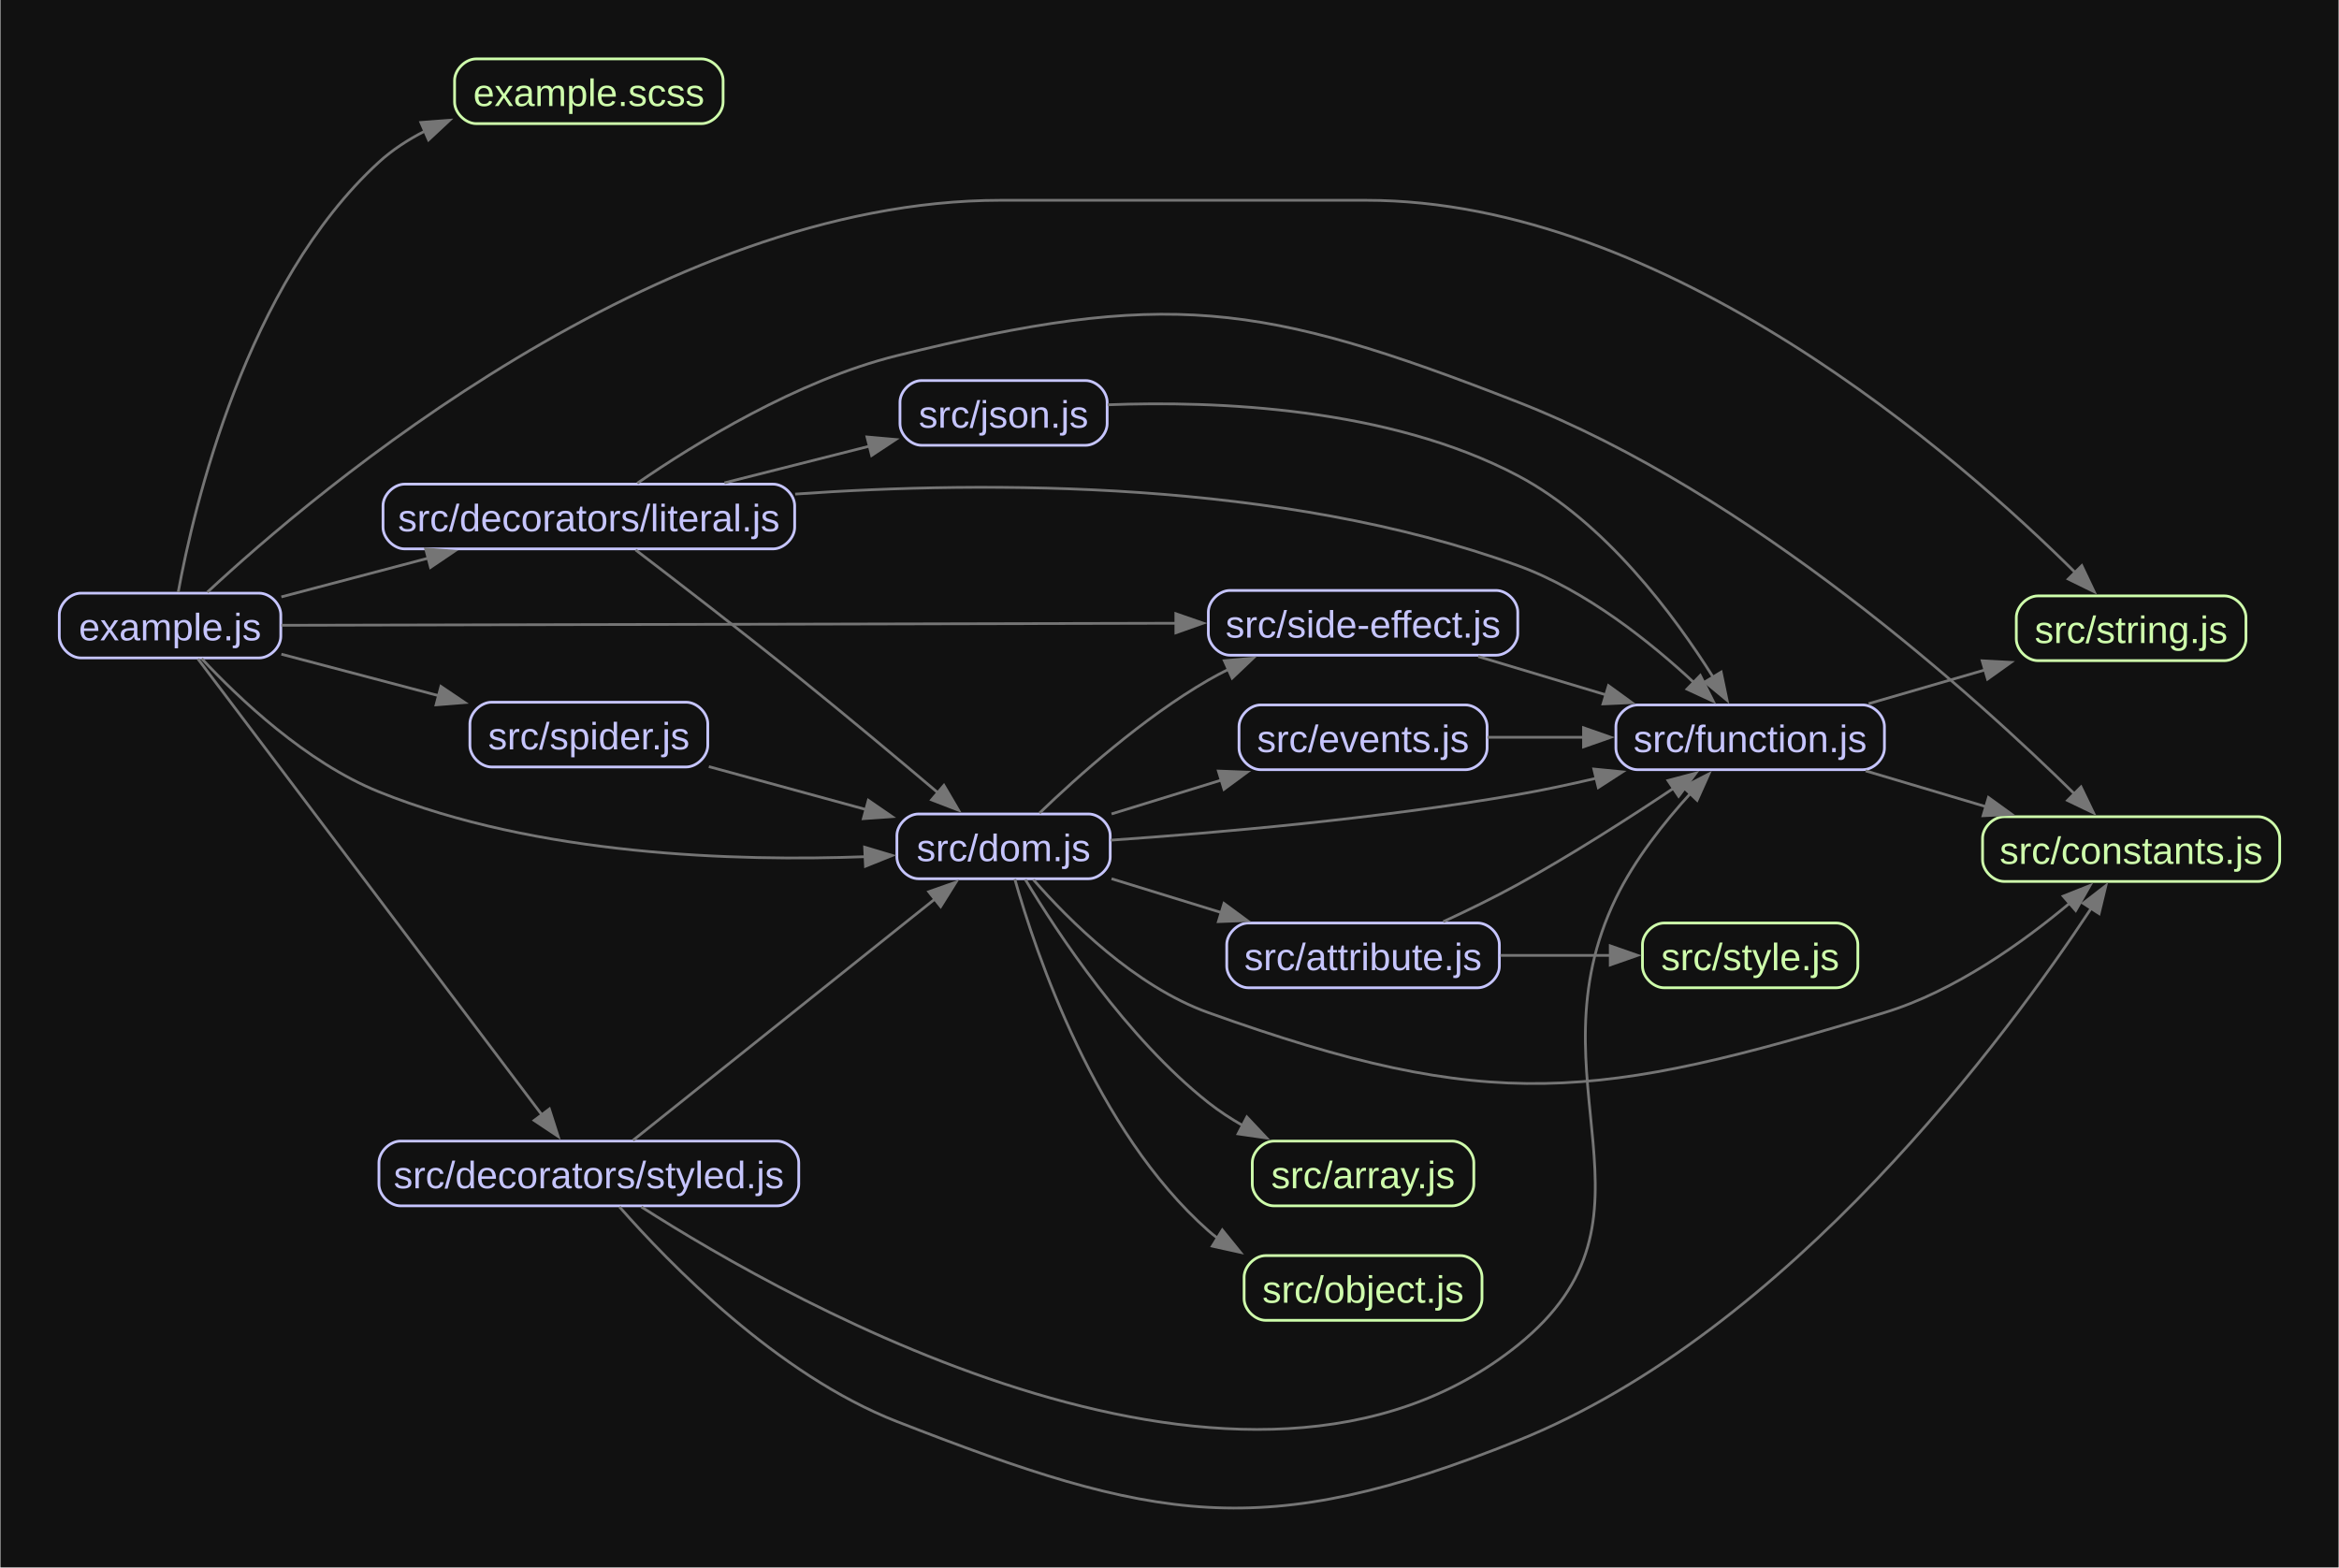
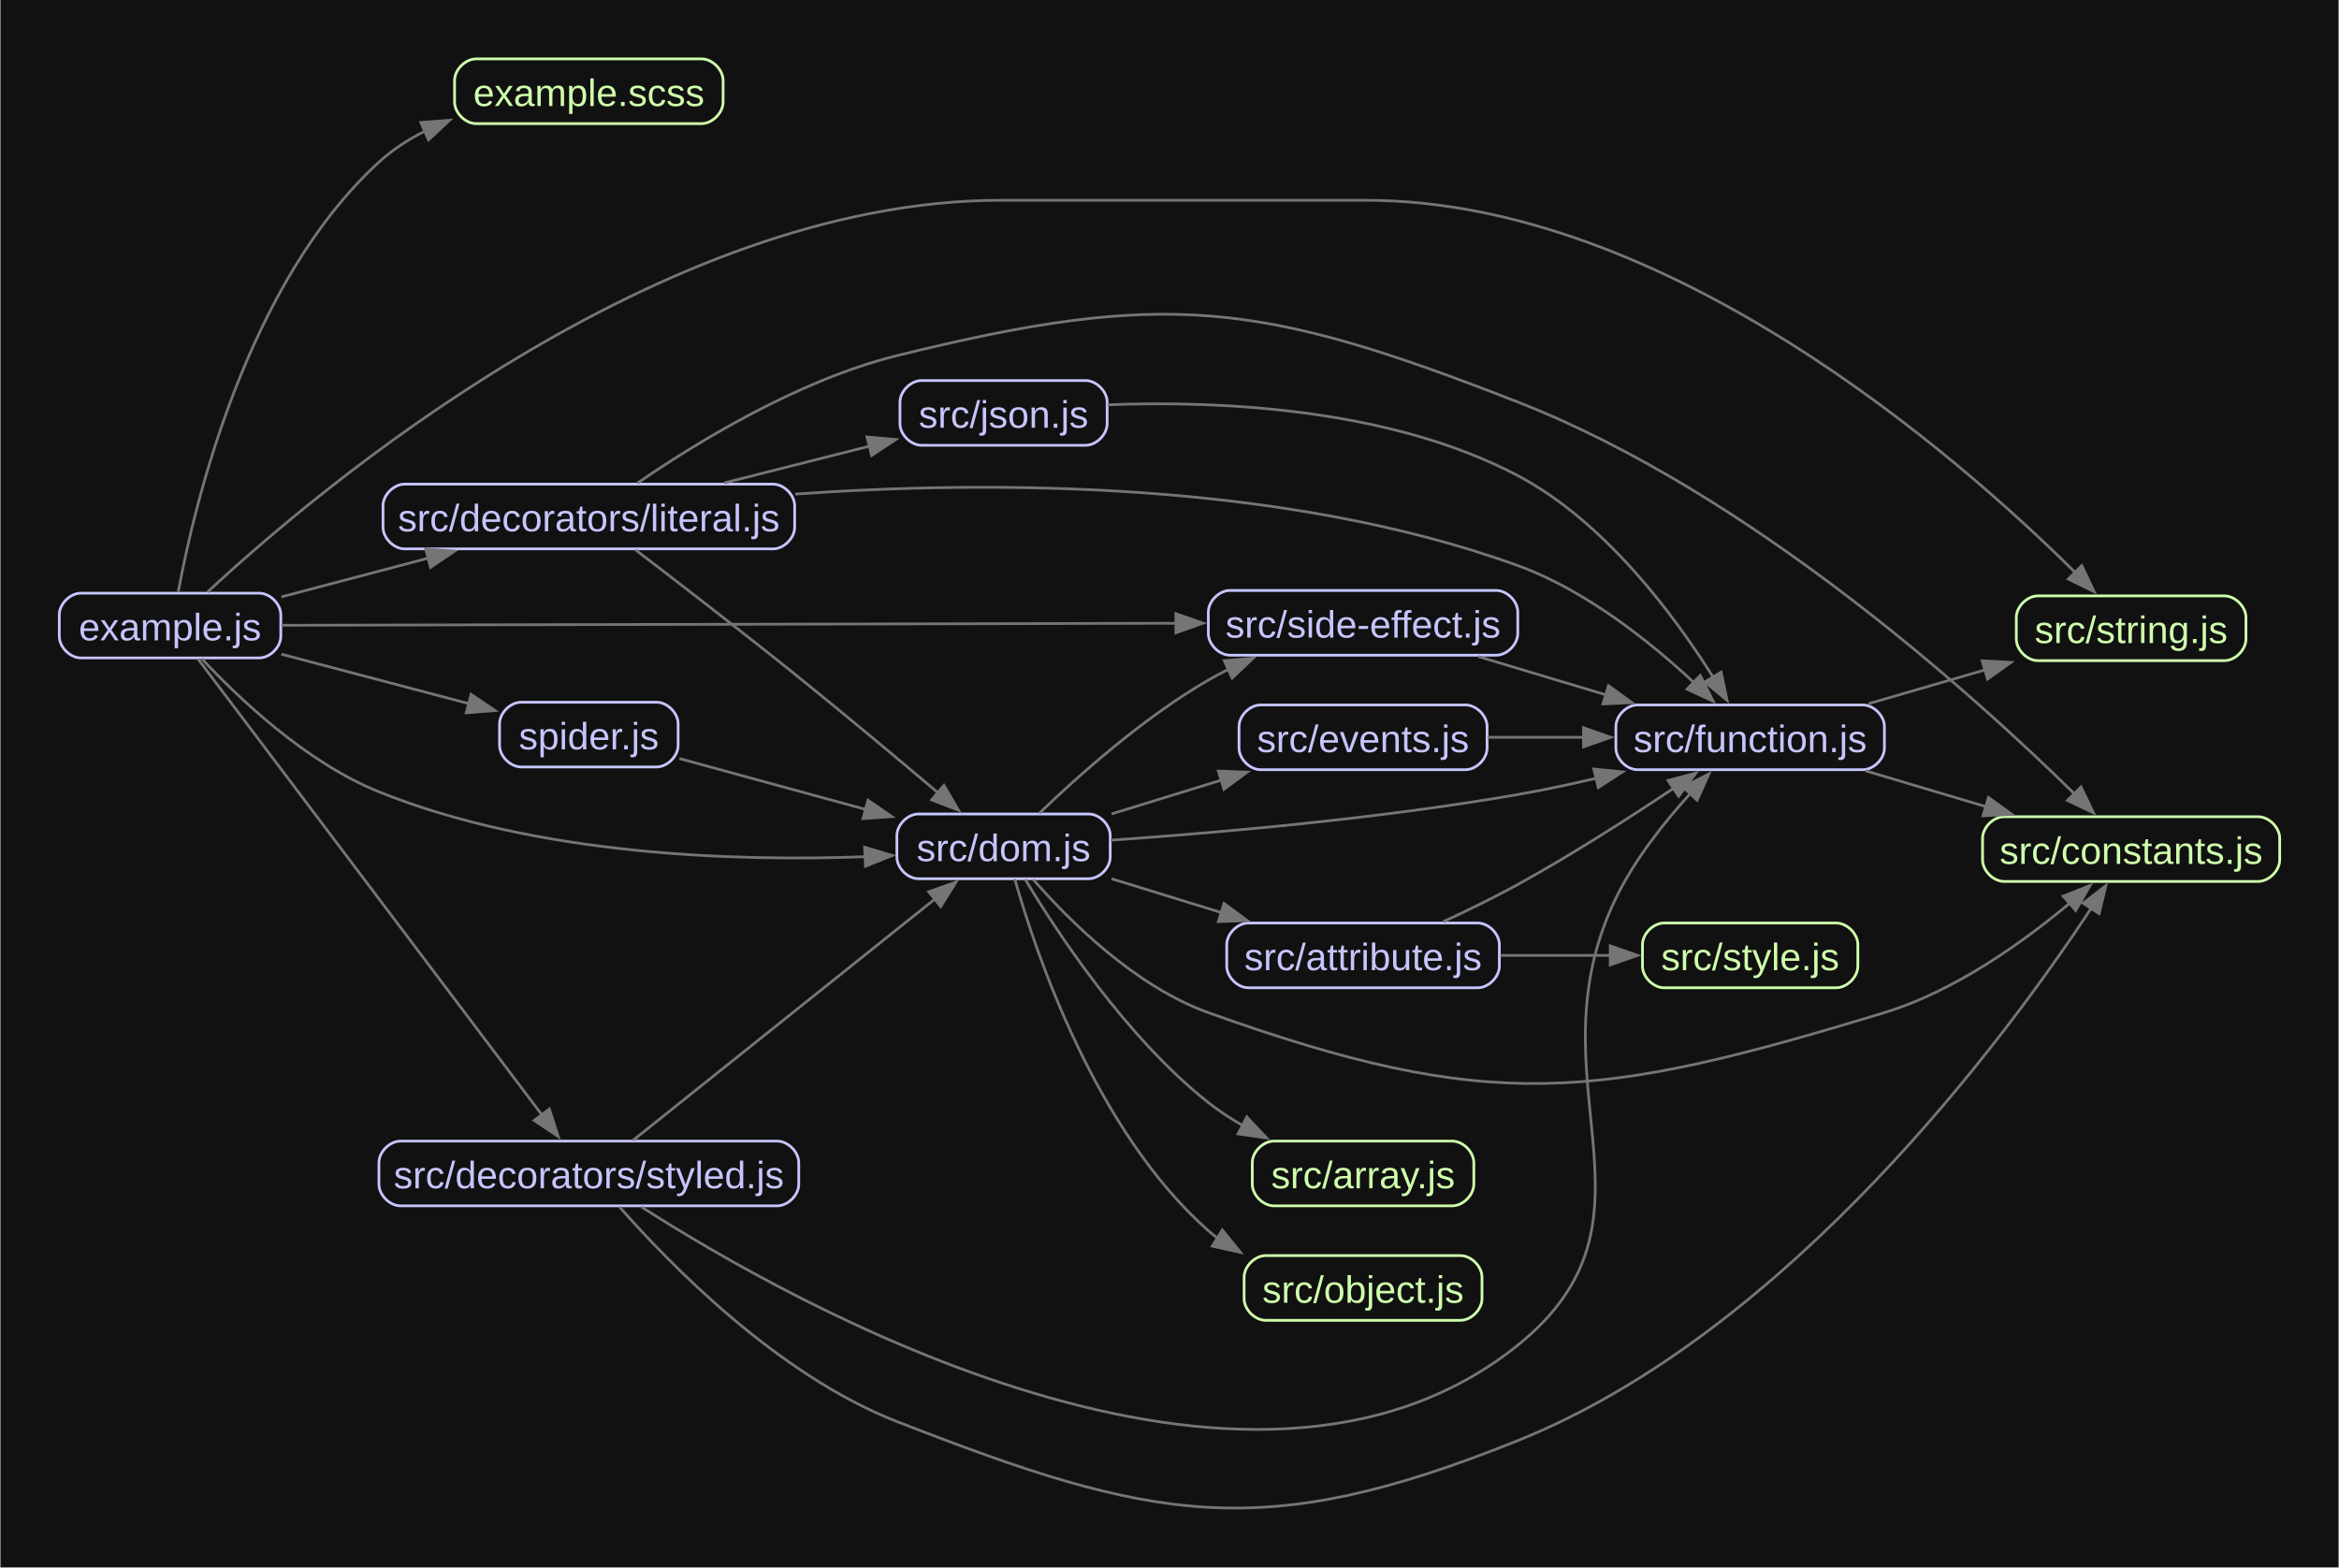
<svg xmlns="http://www.w3.org/2000/svg" width="858pt" height="575pt" viewBox="0.00 0.00 857.70 575.00">
  <g id="graph0" class="graph" transform="scale(1 1) rotate(0) translate(21.6 553.4)">
    <polygon fill="#111111" stroke="none" points="-21.6,21.6 -21.6,-553.4 836.1,-553.4 836.1,21.6 -21.6,21.6" />
    <g id="node1" class="node">
      <path fill="none" stroke="#c6c5fe" d="M73.33,-335.8C73.33,-335.8 7.92,-335.8 7.92,-335.8 3.96,-335.8 0,-331.85 0,-327.89 0,-327.89 0,-319.97 0,-319.97 0,-316.01 3.96,-312.05 7.92,-312.05 7.92,-312.05 73.33,-312.05 73.33,-312.05 77.29,-312.05 81.25,-316.01 81.25,-319.97 81.25,-319.97 81.25,-327.89 81.25,-327.89 81.25,-331.85 77.29,-335.8 73.33,-335.8" />
      <text text-anchor="middle" x="40.62" y="-318.5" font-family="Arial" font-size="14.00" fill="#c6c5fe">example.js</text>
    </g>
    <g id="node2" class="node">
      <path fill="none" stroke="#cfffac" d="M235.58,-531.8C235.58,-531.8 152.92,-531.8 152.92,-531.8 148.96,-531.8 145,-527.85 145,-523.89 145,-523.89 145,-515.97 145,-515.97 145,-512.01 148.96,-508.05 152.92,-508.05 152.92,-508.05 235.58,-508.05 235.58,-508.05 239.54,-508.05 243.5,-512.01 243.5,-515.97 243.5,-515.97 243.5,-523.89 243.5,-523.89 243.5,-527.85 239.54,-531.8 235.58,-531.8" />
      <text text-anchor="middle" x="194.25" y="-514.5" font-family="Arial" font-size="14.00" fill="#cfffac">example.scss</text>
    </g>
    <g id="edge1" class="edge">
      <path fill="none" stroke="#757575" d="M43.62,-336.16C49.29,-367.11 68.39,-449.23 117.25,-493.93 122.19,-498.45 127.96,-502.19 134.06,-505.29" />
      <polygon fill="#757575" stroke="#757575" points="132.62,-508.48 143.18,-509.29 135.44,-502.07 132.62,-508.48" />
    </g>
    <g id="node3" class="node">
+       <path fill="none" stroke="#c6c5fe" d="M219.08,-295.8C219.08,-295.8 169.42,-295.8 169.42,-295.8 165.46,-295.8 161.5,-291.85 161.5,-287.89 161.5,-287.89 161.5,-279.97 161.5,-279.97 161.5,-276.01 165.46,-272.05 169.42,-272.05 169.42,-272.05 219.08,-272.05 219.08,-272.05 223.04,-272.05 227,-276.01 227,-279.97 227,-279.97 227,-287.89 227,-287.89 227,-291.85 223.04,-295.8 219.08,-295.8" />
+       <text text-anchor="middle" x="194.25" y="-278.5" font-family="Arial" font-size="14.00" fill="#c6c5fe">spider.js</text>
+     </g>
+     <g id="edge2" class="edge">
+       <path fill="none" stroke="#757575" d="M81.46,-313.42C102.68,-307.82 128.8,-300.93 150.45,-295.22" />
+       <polygon fill="#757575" stroke="#757575" points="151.07,-298.68 159.85,-292.74 149.29,-291.91 151.07,-298.68" />
+     </g>
+     <g id="node4" class="node">
      <path fill="none" stroke="#c6c5fe" d="M261.83,-375.8C261.83,-375.8 126.67,-375.8 126.67,-375.8 122.71,-375.8 118.75,-371.85 118.75,-367.89 118.75,-367.89 118.75,-359.97 118.75,-359.97 118.75,-356.01 122.71,-352.05 126.67,-352.05 126.67,-352.05 261.83,-352.05 261.83,-352.05 265.79,-352.05 269.75,-356.01 269.75,-359.97 269.75,-359.97 269.75,-367.89 269.75,-367.89 269.75,-371.85 265.79,-375.8 261.83,-375.8" />
      <text text-anchor="middle" x="194.25" y="-358.5" font-family="Arial" font-size="14.00" fill="#c6c5fe">src/decorators/literal.js</text>
    </g>
-     <g id="edge2" class="edge">
+     <g id="edge3" class="edge">
      <path fill="none" stroke="#757575" d="M81.46,-334.44C97.96,-338.79 117.41,-343.92 135.42,-348.67" />
      <polygon fill="#757575" stroke="#757575" points="134.39,-352.02 144.95,-351.19 136.17,-345.25 134.39,-352.02" />
    </g>
-     <g id="node4" class="node">
+     <g id="node5" class="node">
      <path fill="none" stroke="#c6c5fe" d="M263.33,-134.8C263.33,-134.8 125.17,-134.8 125.17,-134.8 121.21,-134.8 117.25,-130.85 117.25,-126.89 117.25,-126.89 117.25,-118.97 117.25,-118.97 117.25,-115.01 121.21,-111.05 125.17,-111.05 125.17,-111.05 263.33,-111.05 263.33,-111.05 267.29,-111.05 271.25,-115.01 271.25,-118.97 271.25,-118.97 271.25,-126.89 271.25,-126.89 271.25,-130.85 267.29,-134.8 263.33,-134.8" />
      <text text-anchor="middle" x="194.25" y="-117.5" font-family="Arial" font-size="14.00" fill="#c6c5fe">src/decorators/styled.js</text>
    </g>
-     <g id="edge3" class="edge">
+     <g id="edge4" class="edge">
      <path fill="none" stroke="#757575" d="M50.88,-311.66C75.94,-278.44 145.35,-186.43 177.06,-144.39" />
      <polygon fill="#757575" stroke="#757575" points="179.78,-146.59 183.01,-136.5 174.19,-142.38 179.78,-146.59" />
    </g>
-     <g id="node5" class="node">
+     <g id="node6" class="node">
      <path fill="none" stroke="#c6c5fe" d="M377.58,-254.8C377.58,-254.8 315.17,-254.8 315.17,-254.8 311.21,-254.8 307.25,-250.85 307.25,-246.89 307.25,-246.89 307.25,-238.97 307.25,-238.97 307.25,-235.01 311.21,-231.05 315.17,-231.05 315.17,-231.05 377.58,-231.05 377.58,-231.05 381.54,-231.05 385.5,-235.01 385.5,-238.97 385.5,-238.97 385.5,-246.89 385.5,-246.89 385.5,-250.85 381.54,-254.8 377.58,-254.8" />
      <text text-anchor="middle" x="346.38" y="-237.5" font-family="Arial" font-size="14.00" fill="#c6c5fe">src/dom.js</text>
    </g>
-     <g id="edge4" class="edge">
+     <g id="edge5" class="edge">
      <path fill="none" stroke="#757575" d="M52.25,-311.79C65.74,-297.31 90.5,-273.71 117.25,-262.93 175.33,-239.52 248.3,-237.35 295.85,-239.14" />
      <polygon fill="#757575" stroke="#757575" points="295.41,-242.62 305.56,-239.58 295.73,-235.63 295.41,-242.62" />
    </g>
-     <g id="node6" class="node">
+     <g id="node7" class="node">
      <path fill="none" stroke="#c6c5fe" d="M527.08,-336.8C527.08,-336.8 429.42,-336.8 429.42,-336.8 425.46,-336.8 421.5,-332.85 421.5,-328.89 421.5,-328.89 421.5,-320.97 421.5,-320.97 421.5,-317.01 425.46,-313.05 429.42,-313.05 429.42,-313.05 527.08,-313.05 527.08,-313.05 531.04,-313.05 535,-317.01 535,-320.97 535,-320.97 535,-328.89 535,-328.89 535,-332.85 531.04,-336.8 527.08,-336.8" />
      <text text-anchor="middle" x="478.25" y="-319.5" font-family="Arial" font-size="14.00" fill="#c6c5fe">src/side-effect.js</text>
    </g>
-     <g id="edge5" class="edge">
+     <g id="edge6" class="edge">
      <path fill="none" stroke="#757575" d="M81.44,-324.02C156.07,-324.19 317.73,-324.56 409.69,-324.77" />
      <polygon fill="#757575" stroke="#757575" points="409.57,-328.27 419.58,-324.8 409.59,-321.27 409.57,-328.27" />
-     </g>
-     <g id="node7" class="node">
-       <path fill="none" stroke="#c6c5fe" d="M229.96,-295.8C229.96,-295.8 158.54,-295.8 158.54,-295.8 154.58,-295.8 150.62,-291.85 150.62,-287.89 150.62,-287.89 150.62,-279.97 150.62,-279.97 150.62,-276.01 154.58,-272.05 158.54,-272.05 158.54,-272.05 229.96,-272.05 229.96,-272.05 233.92,-272.05 237.88,-276.01 237.88,-279.97 237.88,-279.97 237.88,-287.89 237.88,-287.89 237.88,-291.85 233.92,-295.8 229.96,-295.8" />
-       <text text-anchor="middle" x="194.25" y="-278.5" font-family="Arial" font-size="14.00" fill="#c6c5fe">src/spider.js</text>
-     </g>
-     <g id="edge6" class="edge">
-       <path fill="none" stroke="#757575" d="M81.46,-313.42C99.14,-308.76 120.21,-303.2 139.27,-298.17" />
-       <polygon fill="#757575" stroke="#757575" points="139.98,-301.6 148.76,-295.67 138.2,-294.83 139.98,-301.6" />
    </g>
    <g id="node8" class="node">
      <path fill="none" stroke="#cfffac" d="M794.21,-334.8C794.21,-334.8 725.79,-334.8 725.79,-334.8 721.83,-334.8 717.88,-330.85 717.88,-326.89 717.88,-326.89 717.88,-318.97 717.88,-318.97 717.88,-315.01 721.83,-311.05 725.79,-311.05 725.79,-311.05 794.21,-311.05 794.21,-311.05 798.17,-311.05 802.12,-315.01 802.12,-318.97 802.12,-318.97 802.12,-326.89 802.12,-326.89 802.12,-330.85 798.17,-334.8 794.21,-334.8" />
      <text text-anchor="middle" x="760" y="-317.5" font-family="Arial" font-size="14.00" fill="#cfffac">src/string.js</text>
    </g>
    <g id="edge7" class="edge">
      <path fill="none" stroke="#757575" d="M54.32,-336.17C93.86,-372.95 219.7,-479.93 345.38,-479.93 345.38,-479.93 345.38,-479.93 479.25,-479.93 589.71,-479.93 696.93,-385.69 739.63,-343.24" />
      <polygon fill="#757575" stroke="#757575" points="741.91,-345.9 746.45,-336.33 736.93,-340.98 741.91,-345.9" />
    </g>
-     <g id="edge11" class="edge">
+     <g id="edge8" class="edge">
+       <path fill="none" stroke="#757575" d="M227.46,-275.13C247.36,-269.7 273.3,-262.61 295.78,-256.47" />
+       <polygon fill="#757575" stroke="#757575" points="296.65,-259.86 305.38,-253.85 294.81,-253.11 296.65,-259.86" />
+     </g>
+     <g id="edge12" class="edge">
      <path fill="none" stroke="#757575" d="M211.4,-351.67C226.87,-339.85 250.83,-321.39 271.25,-304.93 288.67,-290.89 308.05,-274.66 322.62,-262.33" />
      <polygon fill="#757575" stroke="#757575" points="324.5,-265.32 329.86,-256.18 319.97,-259.98 324.5,-265.32" />
    </g>
    <g id="node11" class="node">
      <path fill="none" stroke="#c6c5fe" d="M661.58,-294.8C661.58,-294.8 578.92,-294.8 578.92,-294.8 574.96,-294.8 571,-290.85 571,-286.89 571,-286.89 571,-278.97 571,-278.97 571,-275.01 574.96,-271.05 578.92,-271.05 578.92,-271.05 661.58,-271.05 661.58,-271.05 665.54,-271.05 669.5,-275.01 669.5,-278.97 669.5,-278.97 669.5,-286.89 669.5,-286.89 669.5,-290.85 665.54,-294.8 661.58,-294.8" />
      <text text-anchor="middle" x="620.25" y="-277.5" font-family="Arial" font-size="14.00" fill="#c6c5fe">src/function.js</text>
    </g>
-     <g id="edge12" class="edge">
+     <g id="edge13" class="edge">
      <path fill="none" stroke="#757575" d="M269.94,-372.15C340.47,-377.13 448.09,-377.41 535,-345.93 560.07,-336.85 583.94,-317.64 599.83,-302.81" />
      <polygon fill="#757575" stroke="#757575" points="601.95,-305.63 606.7,-296.16 597.08,-300.6 601.95,-305.63" />
    </g>
    <g id="node13" class="node">
      <path fill="none" stroke="#cfffac" d="M806.58,-253.8C806.58,-253.8 713.42,-253.8 713.42,-253.8 709.46,-253.8 705.5,-249.85 705.5,-245.89 705.5,-245.89 705.5,-237.97 705.5,-237.97 705.5,-234.01 709.46,-230.05 713.42,-230.05 713.42,-230.05 806.58,-230.05 806.58,-230.05 810.54,-230.05 814.5,-234.01 814.5,-237.97 814.5,-237.97 814.5,-245.89 814.5,-245.89 814.5,-249.85 810.54,-253.8 806.58,-253.8" />
      <text text-anchor="middle" x="760" y="-236.5" font-family="Arial" font-size="14.00" fill="#cfffac">src/constants.js</text>
    </g>
-     <g id="edge10" class="edge">
+     <g id="edge11" class="edge">
      <path fill="none" stroke="#757575" d="M212.03,-376.14C233.05,-390.61 270.77,-413.91 307.25,-422.93 405.79,-447.3 440.46,-442.88 535,-405.93 620.61,-372.47 702.98,-297.85 739.43,-261.96" />
      <polygon fill="#757575" stroke="#757575" points="741.61,-264.73 746.21,-255.19 736.66,-259.77 741.61,-264.73" />
    </g>
    <g id="node14" class="node">
      <path fill="none" stroke="#c6c5fe" d="M376.46,-413.8C376.46,-413.8 316.29,-413.8 316.29,-413.8 312.33,-413.8 308.38,-409.85 308.38,-405.89 308.38,-405.89 308.38,-397.97 308.38,-397.97 308.38,-394.01 312.33,-390.05 316.29,-390.05 316.29,-390.05 376.46,-390.05 376.46,-390.05 380.42,-390.05 384.38,-394.01 384.38,-397.97 384.38,-397.97 384.38,-405.89 384.38,-405.89 384.38,-409.85 380.42,-413.8 376.46,-413.8" />
      <text text-anchor="middle" x="346.38" y="-396.5" font-family="Arial" font-size="14.00" fill="#c6c5fe">src/json.js</text>
    </g>
-     <g id="edge13" class="edge">
+     <g id="edge14" class="edge">
      <path fill="none" stroke="#757575" d="M243.99,-376.27C261.13,-380.6 280.36,-385.47 297.43,-389.79" />
      <polygon fill="#757575" stroke="#757575" points="296.27,-393.11 306.83,-392.17 297.99,-386.32 296.27,-393.11" />
    </g>
-     <g id="edge15" class="edge">
+     <g id="edge16" class="edge">
      <path fill="none" stroke="#757575" d="M210.47,-135.1C236.55,-155.94 289.96,-198.64 321.19,-223.6" />
      <polygon fill="#757575" stroke="#757575" points="318.93,-226.28 328.93,-229.79 323.31,-220.81 318.93,-226.28" />
    </g>
-     <g id="edge16" class="edge">
+     <g id="edge17" class="edge">
      <path fill="none" stroke="#757575" d="M213.52,-110.67C268.73,-75.29 436.13,19.59 535,-59.93 593.15,-106.7 538.49,-156.76 571,-223.93 577.85,-238.07 588.72,-251.79 598.42,-262.43" />
      <polygon fill="#757575" stroke="#757575" points="595.7,-264.66 605.13,-269.5 600.78,-259.83 595.7,-264.66" />
    </g>
-     <g id="edge14" class="edge">
+     <g id="edge15" class="edge">
      <path fill="none" stroke="#757575" d="M205.47,-110.7C223.53,-90.1 263.37,-49.04 307.25,-31.93 401.6,4.86 441.04,12.85 535,-24.93 634.95,-65.11 714.84,-173.9 745.48,-220.39" />
      <polygon fill="#757575" stroke="#757575" points="742.38,-222.05 750.75,-228.54 748.26,-218.24 742.38,-222.05" />
    </g>
-     <g id="edge23" class="edge">
+     <g id="edge24" class="edge">
      <path fill="none" stroke="#757575" d="M359.54,-255.11C373.49,-268.54 397.55,-290.08 421.5,-303.93 423.93,-305.33 426.47,-306.68 429.07,-307.96" />
      <polygon fill="#757575" stroke="#757575" points="427.35,-311.02 437.91,-311.94 430.23,-304.64 427.35,-311.02" />
    </g>
    <g id="node9" class="node">
      <path fill="none" stroke="#cfffac" d="M510.96,-134.8C510.96,-134.8 445.54,-134.8 445.54,-134.8 441.58,-134.8 437.62,-130.85 437.62,-126.89 437.62,-126.89 437.62,-118.97 437.62,-118.97 437.62,-115.01 441.58,-111.05 445.54,-111.05 445.54,-111.05 510.96,-111.05 510.96,-111.05 514.92,-111.05 518.88,-115.01 518.88,-118.97 518.88,-118.97 518.88,-126.89 518.88,-126.89 518.88,-130.85 514.92,-134.8 510.96,-134.8" />
      <text text-anchor="middle" x="478.25" y="-117.5" font-family="Arial" font-size="14.00" fill="#cfffac">src/array.js</text>
    </g>
-     <g id="edge17" class="edge">
+     <g id="edge18" class="edge">
      <path fill="none" stroke="#757575" d="M354.36,-230.76C366.07,-211.26 391.36,-172.8 421.5,-148.93 425.42,-145.82 429.77,-142.99 434.27,-140.42" />
      <polygon fill="#757575" stroke="#757575" points="435.62,-143.66 442.88,-135.94 432.39,-137.45 435.62,-143.66" />
    </g>
    <g id="node10" class="node">
      <path fill="none" stroke="#c6c5fe" d="M520.33,-214.8C520.33,-214.8 436.17,-214.8 436.17,-214.8 432.21,-214.8 428.25,-210.85 428.25,-206.89 428.25,-206.89 428.25,-198.97 428.25,-198.97 428.25,-195.01 432.21,-191.05 436.17,-191.05 436.17,-191.05 520.33,-191.05 520.33,-191.05 524.29,-191.05 528.25,-195.01 528.25,-198.97 528.25,-198.97 528.25,-206.89 528.25,-206.89 528.25,-210.85 524.29,-214.8 520.33,-214.8" />
      <text text-anchor="middle" x="478.25" y="-197.5" font-family="Arial" font-size="14.00" fill="#c6c5fe">src/attribute.js</text>
    </g>
-     <g id="edge18" class="edge">
+     <g id="edge19" class="edge">
      <path fill="none" stroke="#757575" d="M385.99,-231.04C398.61,-227.15 412.82,-222.77 426.21,-218.65" />
      <polygon fill="#757575" stroke="#757575" points="427.23,-222 435.76,-215.71 425.17,-215.31 427.23,-222" />
    </g>
-     <g id="edge21" class="edge">
+     <g id="edge22" class="edge">
      <path fill="none" stroke="#757575" d="M385.69,-245.19C423.76,-247.82 483.72,-252.99 535,-261.93 544.39,-263.57 554.29,-265.68 563.86,-267.93" />
      <polygon fill="#757575" stroke="#757575" points="562.89,-271.29 573.44,-270.25 564.54,-264.49 562.89,-271.29" />
    </g>
-     <g id="edge19" class="edge">
+     <g id="edge20" class="edge">
      <path fill="none" stroke="#757575" d="M357.36,-230.66C370.33,-215.82 394.52,-191.6 421.5,-181.93 525.25,-144.73 564.05,-149.85 669.5,-181.93 695.32,-189.78 720.47,-207.84 737.5,-222.11" />
      <polygon fill="#757575" stroke="#757575" points="735.08,-224.65 744.93,-228.56 739.67,-219.37 735.08,-224.65" />
    </g>
    <g id="node15" class="node">
      <path fill="none" stroke="#c6c5fe" d="M515.83,-294.8C515.83,-294.8 440.67,-294.8 440.67,-294.8 436.71,-294.8 432.75,-290.85 432.75,-286.89 432.75,-286.89 432.75,-278.97 432.75,-278.97 432.75,-275.01 436.71,-271.05 440.67,-271.05 440.67,-271.05 515.83,-271.05 515.83,-271.05 519.79,-271.05 523.75,-275.01 523.75,-278.97 523.75,-278.97 523.75,-286.89 523.75,-286.89 523.75,-290.85 519.79,-294.8 515.83,-294.8" />
      <text text-anchor="middle" x="478.25" y="-277.5" font-family="Arial" font-size="14.00" fill="#c6c5fe">src/events.js</text>
    </g>
-     <g id="edge20" class="edge">
+     <g id="edge21" class="edge">
      <path fill="none" stroke="#757575" d="M385.99,-254.82C398.61,-258.71 412.82,-263.09 426.21,-267.21" />
      <polygon fill="#757575" stroke="#757575" points="425.17,-270.55 435.76,-270.15 427.23,-263.86 425.17,-270.55" />
    </g>
    <g id="node16" class="node">
      <path fill="none" stroke="#cfffac" d="M513.96,-92.8C513.96,-92.8 442.54,-92.8 442.54,-92.8 438.58,-92.8 434.62,-88.85 434.62,-84.89 434.62,-84.89 434.62,-76.97 434.62,-76.97 434.62,-73.01 438.58,-69.05 442.54,-69.05 442.54,-69.05 513.96,-69.05 513.96,-69.05 517.92,-69.05 521.88,-73.01 521.88,-76.97 521.88,-76.97 521.88,-84.89 521.88,-84.89 521.88,-88.85 517.92,-92.8 513.96,-92.8" />
      <text text-anchor="middle" x="478.25" y="-75.5" font-family="Arial" font-size="14.00" fill="#cfffac">src/object.js</text>
    </g>
-     <g id="edge22" class="edge">
+     <g id="edge23" class="edge">
      <path fill="none" stroke="#757575" d="M350.51,-230.9C358.12,-204.01 380.05,-138.55 421.5,-101.93 422.59,-100.97 423.73,-100.05 424.91,-99.17" />
      <polygon fill="#757575" stroke="#757575" points="426.62,-102.22 433.29,-93.98 422.94,-96.26 426.62,-102.22" />
    </g>
-     <g id="edge28" class="edge">
+     <g id="edge29" class="edge">
      <path fill="none" stroke="#757575" d="M520.5,-312.56C535.17,-308.15 551.87,-303.14 567.32,-298.51" />
      <polygon fill="#757575" stroke="#757575" points="568.28,-301.88 576.85,-295.65 566.26,-295.17 568.28,-301.88" />
    </g>
-     <g id="edge29" class="edge">
-       <path fill="none" stroke="#757575" d="M238.27,-272.18C256.29,-267.26 277.35,-261.51 296,-256.41" />
-       <polygon fill="#757575" stroke="#757575" points="296.77,-259.83 305.5,-253.82 294.93,-253.08 296.77,-259.83" />
-     </g>
-     <g id="edge8" class="edge">
+     <g id="edge9" class="edge">
      <path fill="none" stroke="#757575" d="M507.69,-215.3C516.56,-219.4 526.3,-224.14 535,-228.93 554.66,-239.75 575.93,-253.4 592.19,-264.27" />
      <polygon fill="#757575" stroke="#757575" points="590.1,-267.08 600.34,-269.78 594.01,-261.28 590.1,-267.08" />
    </g>
    <g id="node12" class="node">
      <path fill="none" stroke="#cfffac" d="M651.83,-214.8C651.83,-214.8 588.67,-214.8 588.67,-214.8 584.71,-214.8 580.75,-210.85 580.75,-206.89 580.75,-206.89 580.75,-198.97 580.75,-198.97 580.75,-195.01 584.71,-191.05 588.67,-191.05 588.67,-191.05 651.83,-191.05 651.83,-191.05 655.79,-191.05 659.75,-195.01 659.75,-198.97 659.75,-198.97 659.75,-206.89 659.75,-206.89 659.75,-210.85 655.79,-214.8 651.83,-214.8" />
      <text text-anchor="middle" x="620.25" y="-197.5" font-family="Arial" font-size="14.00" fill="#cfffac">src/style.js</text>
    </g>
-     <g id="edge9" class="edge">
+     <g id="edge10" class="edge">
      <path fill="none" stroke="#757575" d="M528.61,-202.93C541.76,-202.93 555.98,-202.93 569.17,-202.93" />
      <polygon fill="#757575" stroke="#757575" points="568.93,-206.43 578.93,-202.93 568.93,-199.43 568.93,-206.43" />
    </g>
-     <g id="edge26" class="edge">
+     <g id="edge27" class="edge">
      <path fill="none" stroke="#757575" d="M663.7,-295.26C677.18,-299.17 692.24,-303.54 706.34,-307.64" />
      <polygon fill="#757575" stroke="#757575" points="705.36,-311 715.94,-310.43 707.32,-304.28 705.36,-311" />
    </g>
-     <g id="edge25" class="edge">
+     <g id="edge26" class="edge">
      <path fill="none" stroke="#757575" d="M662.58,-270.63C676.47,-266.49 692.16,-261.82 706.78,-257.47" />
      <polygon fill="#757575" stroke="#757575" points="707.66,-260.86 716.25,-254.65 705.67,-254.15 707.66,-260.86" />
    </g>
-     <g id="edge27" class="edge">
+     <g id="edge28" class="edge">
      <path fill="none" stroke="#757575" d="M384.58,-404.91C424.19,-406.43 487.56,-404 535,-378.93 566.99,-362.02 592.42,-327.67 606.67,-304.98" />
      <polygon fill="#757575" stroke="#757575" points="609.62,-306.86 611.79,-296.49 603.63,-303.24 609.62,-306.86" />
    </g>
-     <g id="edge24" class="edge">
+     <g id="edge25" class="edge">
      <path fill="none" stroke="#757575" d="M523.93,-282.93C535.21,-282.93 547.5,-282.93 559.4,-282.93" />
      <polygon fill="#757575" stroke="#757575" points="559.12,-286.43 569.12,-282.93 559.12,-279.43 559.12,-286.43" />
    </g>
  </g>
</svg>
